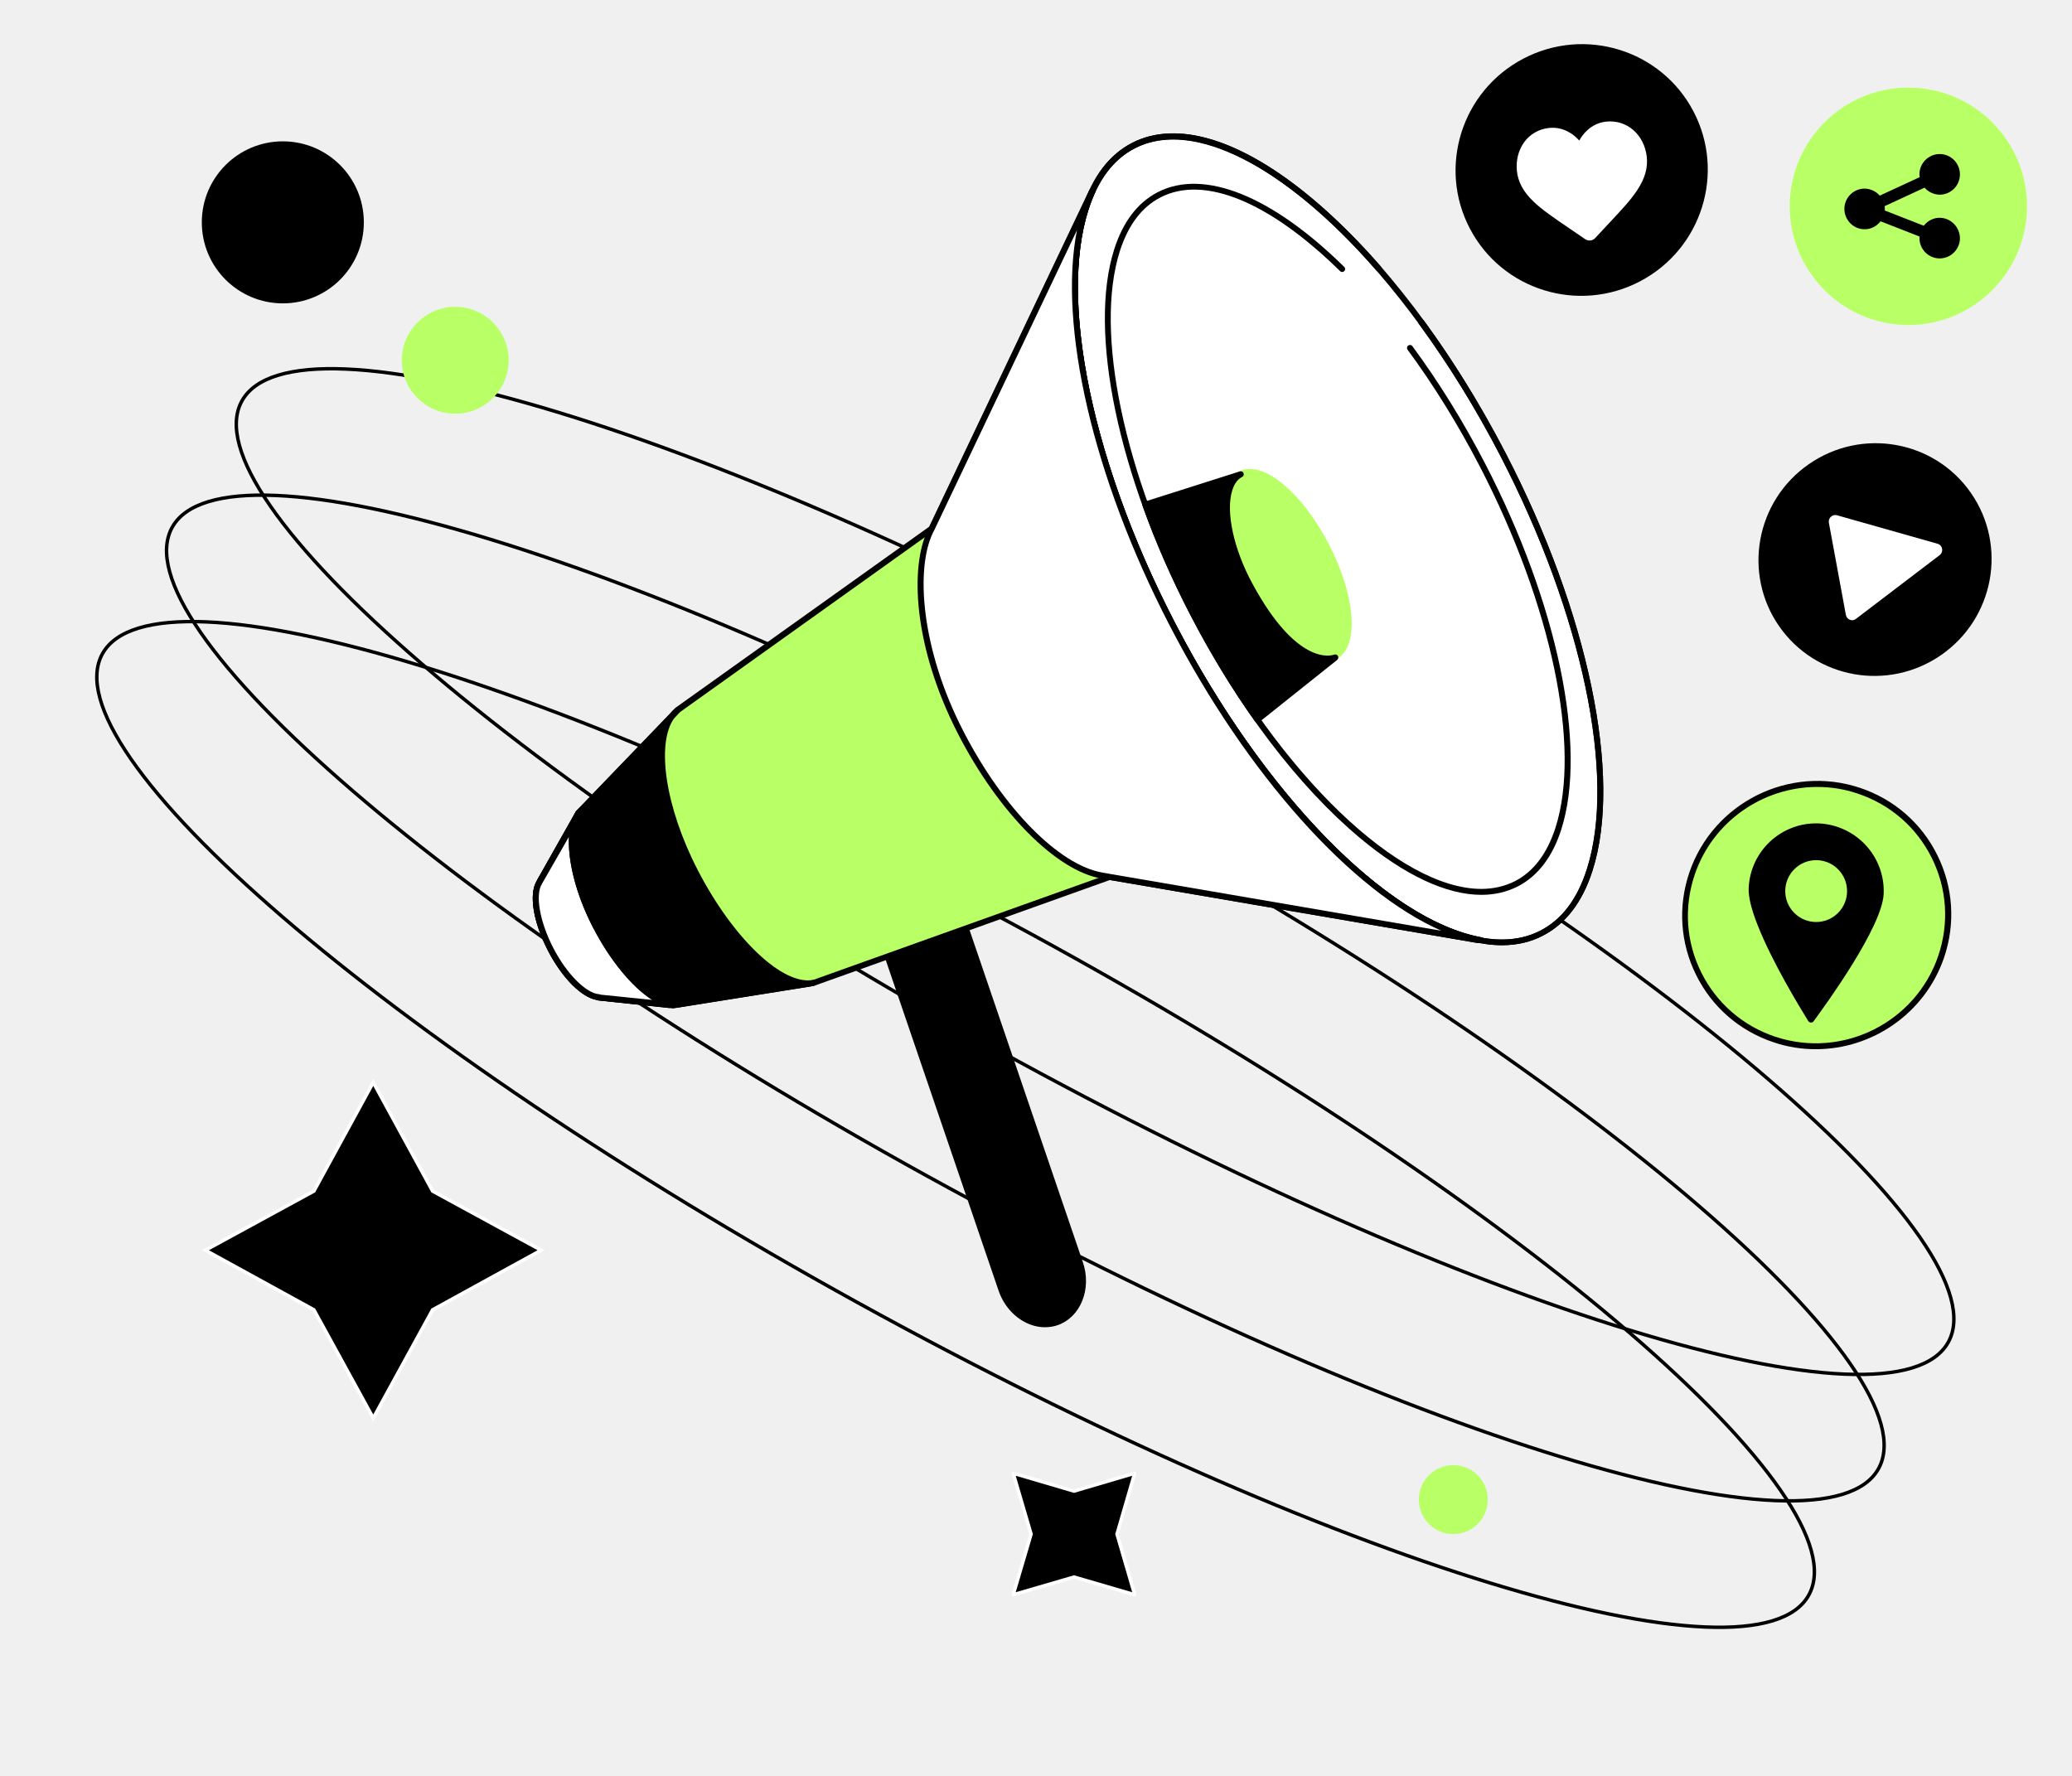
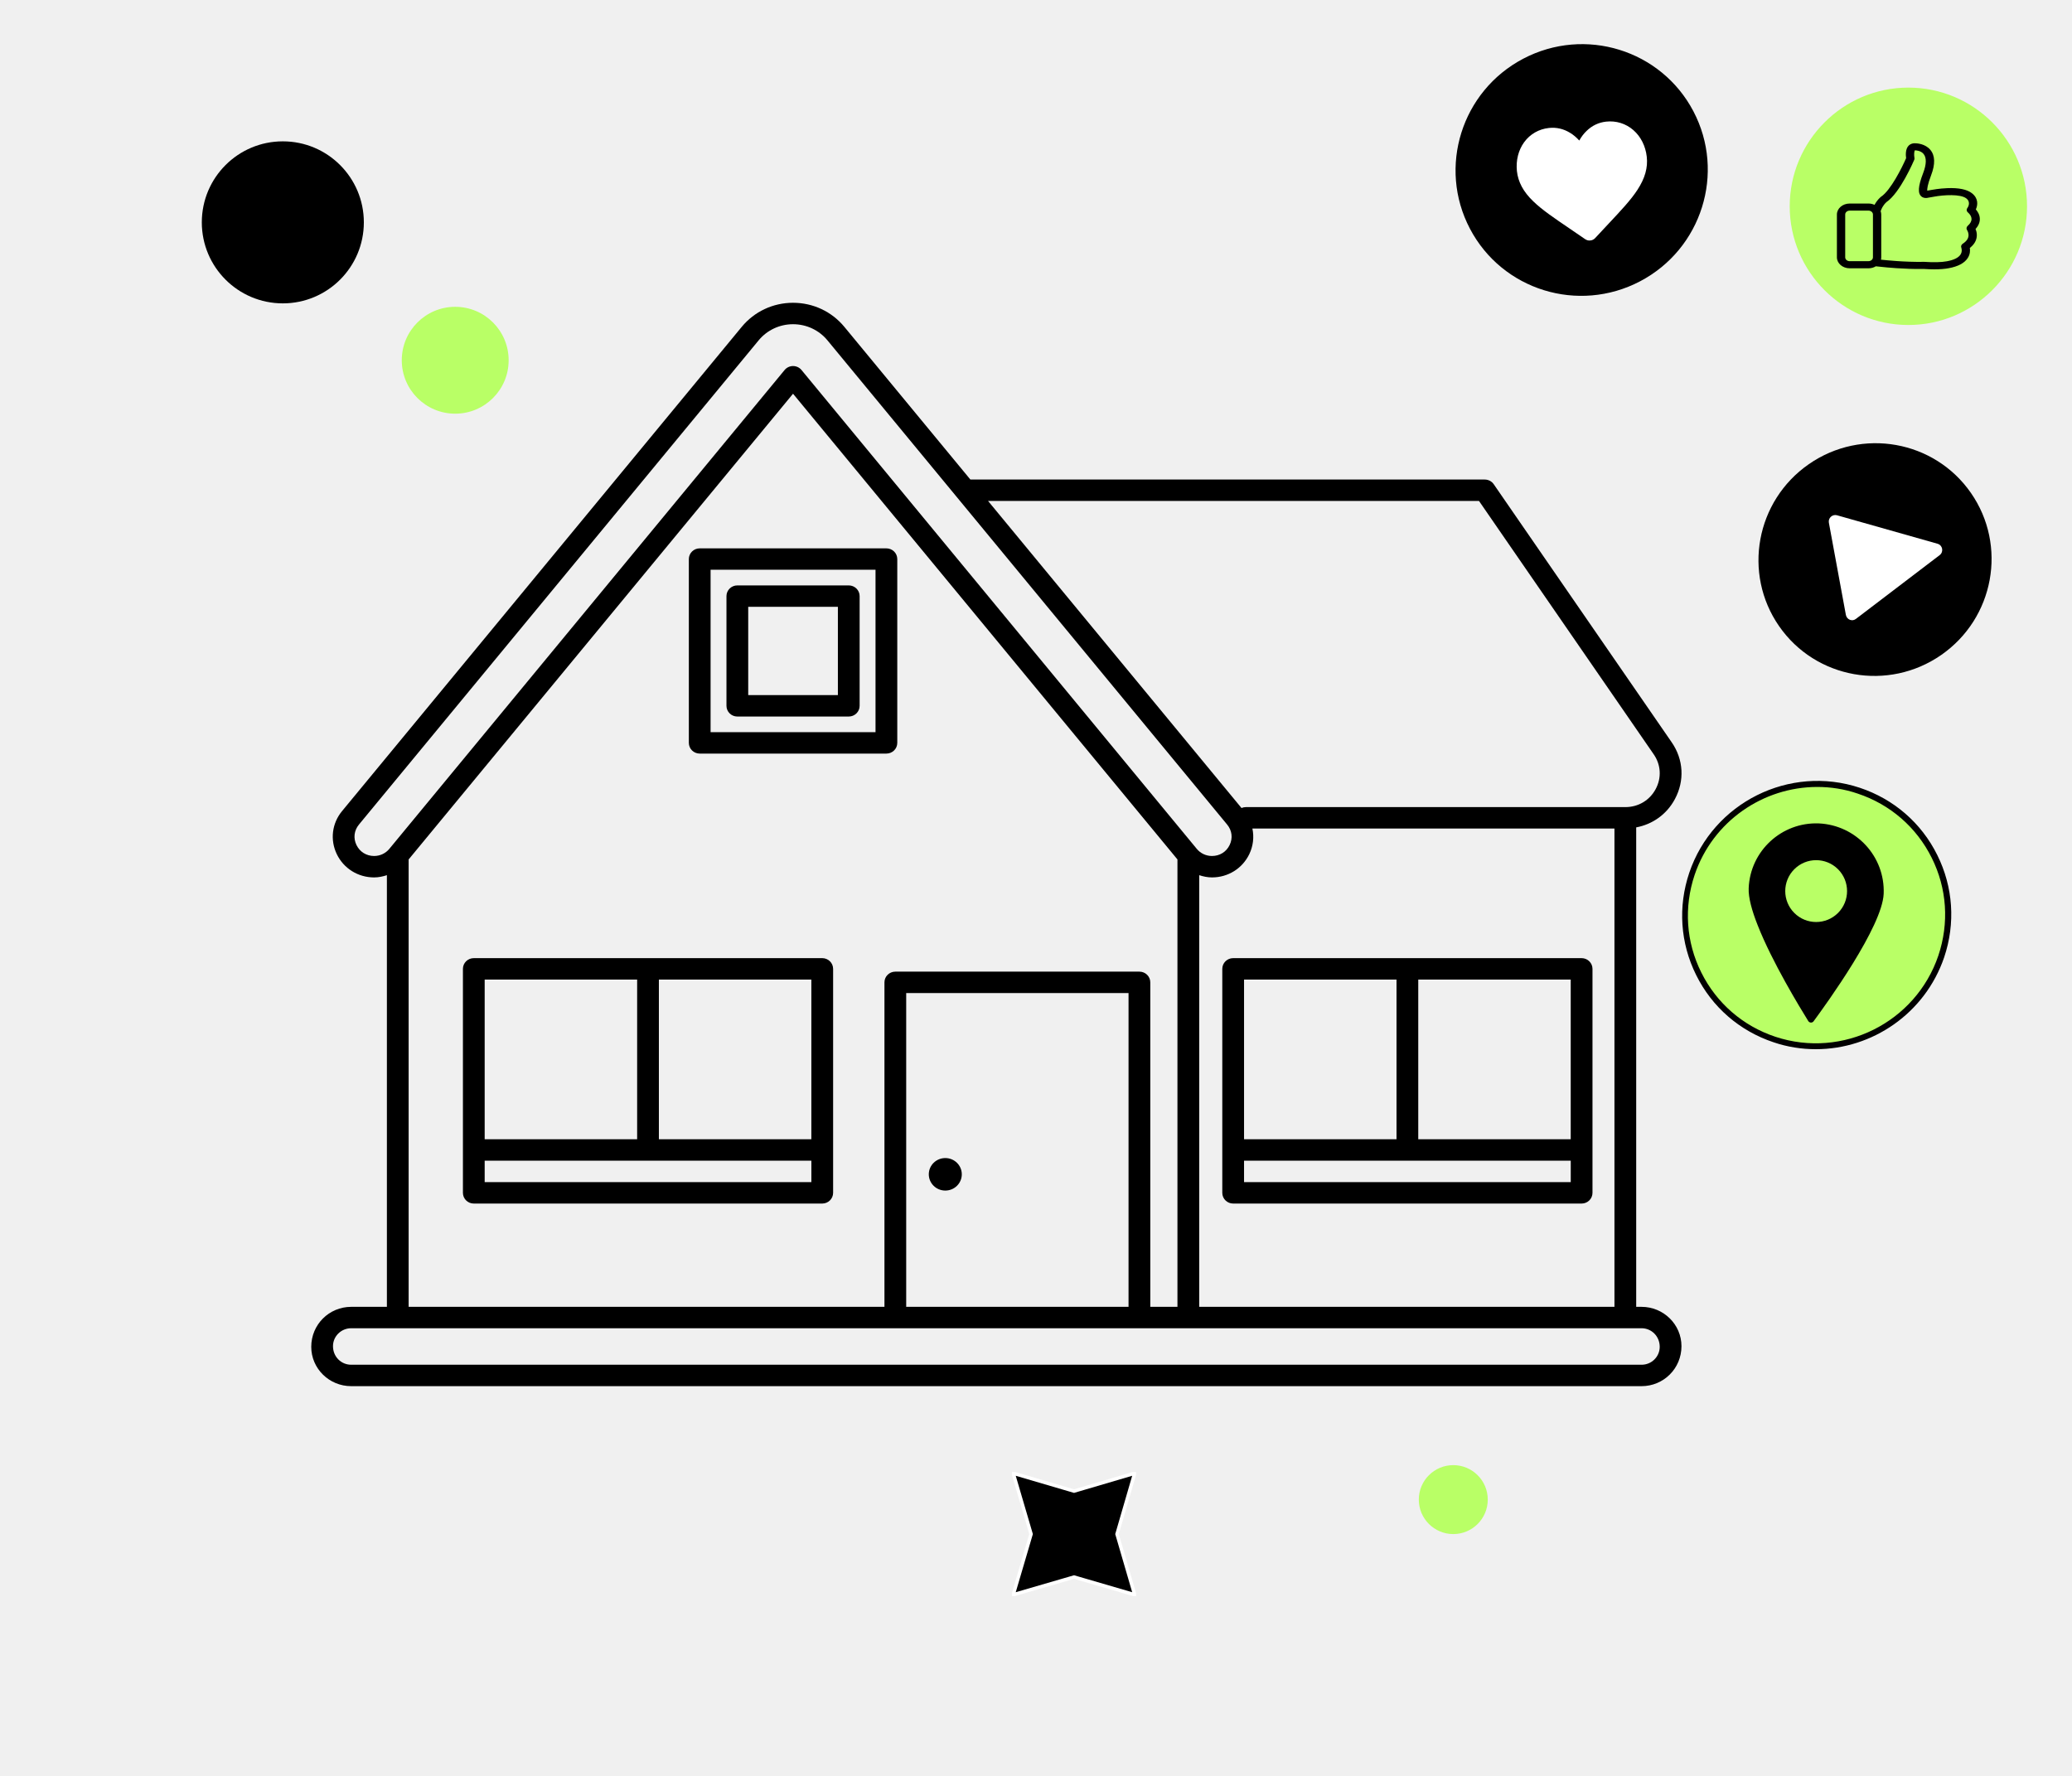
- <svg xmlns="http://www.w3.org/2000/svg" width="601" height="515" viewBox="0 0 601 515" fill="none">
-   <g clip-path="url(#clip0_332_1228)">
-     <path d="M311.536 432.535L329.137 427.349L324.001 445L329.137 462.601L311.536 457.465L293.885 462.601L299.07 445L293.885 427.349L311.536 432.535Z" fill="black" stroke="white" stroke-miterlimit="10" />
+ <svg xmlns="http://www.w3.org/2000/svg" width="601" height="515" viewBox="0 0 601 515" fill="none" version="1.1" id="svg37" xml:space="preserve">
+   <g clip-path="url(#clip0_332_1228)" id="g1">
+     <path d="m 311.536,432.535 17.601,-5.186 -5.136,17.651 5.136,17.601 -17.601,-5.136 -17.651,5.136 5.185,-17.601 -5.185,-17.651 z" fill="#000000" stroke="#ffffff" stroke-miterlimit="10" id="path1" />
  </g>
-   <g clip-path="url(#clip1_332_1228)">
-     <path d="M125.484 345.509L156.96 362.659L125.484 379.947L108.266 411.354L91.047 379.947L59.571 362.659L91.047 345.509L108.266 313.964L125.484 345.509Z" fill="black" stroke="white" stroke-miterlimit="10" />
-   </g>
-   <path d="M565.117 389.333C563.218 392.777 559.679 395.268 554.584 396.813C549.486 398.359 542.874 398.943 534.913 398.6C518.992 397.913 497.791 393.524 472.776 385.868C422.756 370.558 357.594 342.216 289.155 304.465C220.715 266.715 161.982 226.717 122.349 192.575C102.53 175.501 87.508 159.909 78.434 146.81C73.897 140.259 70.864 134.355 69.452 129.218C68.04 124.084 68.26 119.762 70.16 116.319C72.059 112.875 75.598 110.384 80.693 108.839C85.791 107.293 92.403 106.709 100.364 107.052C116.285 107.739 137.486 112.128 162.501 119.784C212.521 135.094 277.683 163.436 346.122 201.187C414.562 238.937 473.295 278.934 512.928 313.077C532.747 330.15 547.769 345.742 556.843 358.842C561.38 365.393 564.414 371.297 565.825 376.434C567.237 381.568 567.017 385.889 565.117 389.333Z" stroke="black" />
-   <path d="M544.887 426.007C542.987 429.451 539.449 431.942 534.354 433.487C529.256 435.033 522.644 435.617 514.683 435.273C498.762 434.587 477.56 430.198 452.546 422.542C402.526 407.232 337.364 378.89 268.924 341.139C200.485 303.388 141.752 263.391 102.119 229.249C82.299 212.175 67.277 196.583 58.204 183.483C53.666 176.933 50.633 171.029 49.221 165.892C47.81 160.758 48.03 156.436 49.929 152.992C51.829 149.549 55.367 147.057 60.462 145.512C65.56 143.967 72.172 143.383 80.134 143.726C96.054 144.413 117.256 148.802 142.27 156.458C192.291 171.767 257.452 200.11 325.892 237.86C394.331 275.611 453.064 315.608 492.697 349.75C512.517 366.824 527.539 382.416 536.612 395.516C541.15 402.067 544.183 407.971 545.595 413.107C547.006 418.241 546.786 422.563 544.887 426.007Z" stroke="black" />
-   <path d="M524.658 462.681C522.759 466.125 519.22 468.616 514.125 470.161C509.027 471.707 502.415 472.291 494.454 471.948C478.533 471.261 457.332 466.872 432.317 459.216C382.297 443.906 317.135 415.564 248.696 377.813C180.256 340.063 121.523 300.066 81.891 265.923C62.071 248.85 47.049 233.258 37.975 220.158C33.438 213.607 30.404 207.703 28.993 202.566C27.581 197.432 27.801 193.111 29.701 189.667C31.6 186.223 35.139 183.732 40.234 182.187C45.332 180.641 51.944 180.057 59.905 180.4C75.826 181.087 97.027 185.476 122.042 193.132C172.062 208.442 237.224 236.784 305.663 274.535C374.103 312.285 432.836 352.283 472.469 386.425C492.288 403.499 507.31 419.091 516.384 432.19C520.921 438.741 523.955 444.645 525.366 449.782C526.778 454.916 526.558 459.237 524.658 462.681Z" stroke="black" />
-   <circle cx="132.037" cy="104.5" r="15.5" fill="#B9FF66" />
-   <circle cx="421.537" cy="435" r="10" fill="#B9FF66" />
-   <circle cx="82.037" cy="64.5" r="23.5" fill="black" />
-   <path d="M306.509 383.59C300.205 385.744 293.001 381.475 290.495 374.071L251.496 259.81L274.284 252.015L313.322 366.433C315.828 373.758 312.774 381.436 306.509 383.59Z" fill="black" />
-   <path d="M303.102 385C301.262 385 299.383 384.569 297.581 383.668C293.94 381.866 291.042 378.498 289.633 374.345L250.634 260.084C250.478 259.653 250.713 259.144 251.182 258.987L273.971 251.192C274.206 251.113 274.441 251.113 274.636 251.231C274.832 251.348 274.989 251.505 275.067 251.74L314.105 366.159C316.728 373.914 313.439 382.101 306.744 384.412C305.608 384.804 304.355 385 303.102 385ZM252.592 260.358L291.317 373.797C292.57 377.518 295.154 380.574 298.364 382.14C300.949 383.394 303.729 383.629 306.235 382.767C312.03 380.769 314.849 373.562 312.5 366.707L273.736 253.111L252.592 260.358Z" fill="black" />
-   <path d="M270.251 153.382L196.521 205.988L167.821 235.798L156.544 255.736L156.505 255.892C154.273 259.339 155.565 267.291 159.755 275.399C163.866 283.39 169.661 288.953 173.733 289.266L173.616 289.344L195.268 291.695L235.794 285.231L321.818 254.443L428.751 272.775L429.495 272.814C402.635 267.8 366.377 231.88 340.025 181.076C313.713 130.31 305.334 80.132 316.885 55.376H316.845L270.838 152.128L270.251 153.382Z" fill="#B9FF66" />
-   <path d="M447.266 270.603C473.694 256.873 468.583 194.629 435.852 131.577C403.121 68.525 355.163 28.541 328.736 42.271C302.308 56.001 307.419 118.245 340.15 181.297C372.881 244.349 420.839 284.333 447.266 270.603Z" fill="white" />
-   <path d="M435.643 274.185C424.131 274.185 410.27 267.761 395.352 255.266C375.031 238.266 355.101 212.06 339.243 181.428C315.241 135.05 305.334 87.496 314.027 60.273C316.924 51.185 321.78 44.839 328.397 41.431C341.553 34.694 360.073 40.413 380.591 57.57C400.912 74.57 420.842 100.775 436.7 131.407C460.742 177.786 470.648 225.339 461.916 252.563C459.019 261.651 454.163 267.996 447.546 271.404C443.983 273.284 439.989 274.185 435.643 274.185ZM340.378 40.413C336.345 40.413 332.586 41.236 329.219 42.998C322.993 46.171 318.451 52.203 315.711 60.86C307.136 87.692 317.003 134.737 340.809 180.723C373.23 243.279 420.764 283.312 446.802 269.955C453.028 266.782 457.57 260.75 460.311 252.093C468.886 225.261 459.019 178.216 435.212 132.23C406.981 77.782 367.356 40.413 340.378 40.413Z" fill="black" />
-   <path d="M435.643 274.185C424.131 274.185 410.27 267.761 395.352 255.266C375.031 238.265 355.101 212.06 339.243 181.428C315.241 135.05 305.334 87.496 314.027 60.273C316.924 51.185 321.78 44.839 328.397 41.431C337.207 36.887 348.718 38.023 361.679 44.682C374.091 51.067 387.521 62.388 400.599 77.39C400.912 77.743 400.873 78.291 400.521 78.605C400.168 78.918 399.62 78.879 399.307 78.526C372.76 48.051 345.899 34.42 329.219 42.998C322.993 46.171 318.451 52.203 315.711 60.86C307.136 87.692 317.003 134.737 340.809 180.723C369.001 235.132 408.665 272.54 435.604 272.54C439.637 272.54 443.396 271.717 446.763 269.955C452.989 266.782 457.531 260.75 460.272 252.093C468.847 225.261 458.98 178.216 435.173 132.23C428.086 118.52 420.098 105.632 411.523 93.92C411.249 93.529 411.328 92.98 411.719 92.706C412.111 92.432 412.659 92.51 412.933 92.902C421.586 104.692 429.574 117.658 436.739 131.446C460.742 177.785 470.648 225.339 461.916 252.563C459.019 261.65 454.163 267.996 447.546 271.404C443.983 273.284 439.989 274.185 435.643 274.185Z" fill="black" />
-   <path d="M387.303 190.339C393.426 187.158 392.248 172.751 384.673 158.159C377.098 143.567 365.995 134.316 359.872 137.497C353.75 140.678 354.928 155.085 362.503 169.677C370.077 184.269 381.181 193.52 387.303 190.339Z" fill="#B9FF66" />
-   <path d="M384.624 191.848C377.889 191.848 368.492 183.152 361.718 170.03C356.08 159.14 353.77 147.937 355.845 141.474C356.589 139.202 357.803 137.596 359.486 136.734C366.143 133.326 377.537 142.61 385.446 157.847C391.085 168.737 393.395 179.94 391.32 186.403C390.576 188.675 389.362 190.281 387.678 191.143C386.738 191.613 385.72 191.848 384.624 191.848ZM362.54 137.714C361.718 137.714 360.935 137.87 360.269 138.223C358.977 138.889 358.038 140.142 357.45 141.983C355.532 148.016 357.764 158.748 363.206 169.246C370.411 183.152 381.257 192.514 386.856 189.615C388.148 188.949 389.088 187.696 389.675 185.855C391.594 179.783 389.323 169.09 383.919 158.592C377.576 146.41 368.492 137.714 362.54 137.714Z" fill="#B9FF66" />
-   <path d="M429.692 259.574C419.59 259.574 407.452 253.934 394.374 243.005C376.597 228.12 359.134 205.166 345.273 178.373C324.247 137.792 315.593 96.153 323.19 72.298C325.735 64.307 330.003 58.745 335.837 55.728C349.228 48.874 368.923 56.786 389.91 77.429C390.262 77.782 390.262 78.291 389.91 78.644C389.558 78.996 389.049 78.996 388.696 78.644C368.257 58.549 349.267 50.715 336.62 57.256C331.216 60.037 327.262 65.247 324.834 72.807C317.355 96.231 325.97 137.361 346.8 177.589C371.429 225.182 406.081 257.851 429.653 257.851C433.177 257.851 436.426 257.107 439.402 255.618C444.806 252.837 448.76 247.627 451.188 240.067C458.667 216.643 450.052 175.513 429.222 135.285C422.918 123.142 415.87 111.743 408.274 101.441C408 101.049 408.078 100.501 408.47 100.227C408.861 99.953 409.409 100.031 409.683 100.423C417.358 110.842 424.445 122.28 430.788 134.501C451.814 175.082 460.468 216.721 452.872 240.576C450.327 248.567 446.059 254.13 440.225 257.146C437.014 258.752 433.49 259.574 429.692 259.574Z" fill="black" />
-   <path d="M195.308 292.517C195.269 292.517 195.23 292.517 195.23 292.517L173.577 290.167C173.46 290.167 173.342 290.128 173.225 290.05C168.761 289.344 163.123 283.704 159.011 275.791C154.626 267.448 153.334 259.3 155.722 255.462L155.762 255.344L167.038 235.367C167.077 235.289 167.117 235.249 167.156 235.21L195.857 205.401C195.896 205.362 195.935 205.323 195.974 205.284L269.508 152.794L316.024 54.984C316.141 54.789 316.298 54.632 316.533 54.554C316.768 54.475 317.003 54.475 317.199 54.593C317.629 54.789 317.825 55.298 317.629 55.729C305.844 80.994 315.163 131.211 340.77 180.645C366.417 230.157 402.165 266.821 429.692 271.874C430.122 271.953 430.436 272.344 430.396 272.814C430.357 273.245 429.966 273.559 429.535 273.598L428.791 273.559C428.752 273.559 428.713 273.559 428.674 273.559L321.936 255.266L236.108 285.976C236.069 285.976 235.991 286.015 235.951 286.015L195.426 292.478C195.387 292.517 195.348 292.517 195.308 292.517ZM174.204 288.522L195.308 290.794L235.638 284.331L321.623 253.581C321.78 253.542 321.897 253.503 322.054 253.542L418.141 269.994C392.181 258.595 361.836 224.947 339.321 181.468C316.964 138.301 306.979 94.469 312.461 66.775L271.035 153.735C270.956 153.852 270.878 153.97 270.761 154.048L197.11 206.655L168.526 236.307L157.249 256.284C157.249 256.323 157.21 256.363 157.21 256.363C155.174 259.535 156.545 267.37 160.499 275.008C164.376 282.49 169.975 288.13 173.812 288.404C173.969 288.404 174.086 288.444 174.204 288.522Z" fill="black" />
-   <path d="M270.367 153.069L316.845 55.337H316.884C305.333 80.093 313.751 130.271 340.025 181.037C366.376 231.881 402.634 267.8 429.573 272.736L428.829 272.697L322.052 254.404L319.586 253.973C307.173 251.779 290.611 235.641 278.747 212.608C266.569 188.988 264.416 165.447 269.819 154.244L270.367 153.069Z" fill="white" />
-   <path d="M429.573 273.598C429.534 273.598 429.573 273.598 429.573 273.598L428.79 273.558C428.751 273.558 428.711 273.558 428.672 273.558L321.896 255.266L319.429 254.835C306.312 252.524 289.671 235.719 277.964 213.039C264.69 187.265 264.025 164.311 269.036 153.891L269.624 152.716L316.101 55.024C316.218 54.828 316.375 54.671 316.61 54.593C316.845 54.514 317.08 54.514 317.276 54.632C317.706 54.828 317.902 55.337 317.706 55.768C305.921 81.033 315.24 131.25 340.847 180.684C366.494 230.196 402.243 266.86 429.769 271.913C430.199 271.992 430.513 272.383 430.473 272.853C430.356 273.245 430.004 273.598 429.573 273.598ZM312.381 66.775L271.151 153.46L270.563 154.635C265.591 164.977 267.04 188.087 279.491 212.217C290.963 234.466 307.134 250.918 319.742 253.111L322.209 253.542L418.1 269.994C392.14 258.595 361.795 224.947 339.281 181.467C316.923 138.301 306.939 94.469 312.381 66.775Z" fill="black" />
-   <path d="M194.133 292.4C194.094 292.4 194.055 292.4 194.055 292.4L173.538 290.206C173.42 290.206 173.303 290.167 173.185 290.089C168.721 289.384 163.083 283.743 158.972 275.831C154.626 267.448 153.333 259.3 155.722 255.462L155.761 255.344L167.038 235.367C167.273 234.936 167.782 234.819 168.212 235.054C168.643 235.289 168.761 235.798 168.526 236.229L157.249 256.284C157.249 256.323 157.21 256.363 157.21 256.363C155.174 259.535 156.544 267.37 160.499 275.008C164.375 282.49 169.974 288.13 173.812 288.404C173.929 288.404 174.086 288.444 174.164 288.522L194.212 290.676C194.681 290.716 195.034 291.146 194.955 291.616C194.916 292.047 194.564 292.4 194.133 292.4Z" fill="black" />
-   <path d="M195.503 291.538C188.847 291.068 179.528 281.628 172.754 268.584C165.589 254.756 163.905 240.459 168.29 235.367L156.583 255.736L156.505 255.892C154.273 259.339 155.565 267.291 159.755 275.399C163.866 283.39 169.661 288.953 173.733 289.266L173.616 289.344L195.503 291.538Z" fill="white" />
-   <path d="M195.504 292.4C195.464 292.4 195.464 292.4 195.425 292.4C195.269 292.4 195.073 292.36 194.916 292.36L173.538 290.206C173.42 290.206 173.303 290.167 173.185 290.088C168.721 289.383 163.083 283.743 158.972 275.83C154.626 267.448 153.333 259.3 155.722 255.461L155.761 255.344L166.059 237.404C166.45 236.385 166.959 235.484 167.586 234.74C167.86 234.387 168.369 234.348 168.721 234.583C169.074 234.857 169.191 235.327 168.956 235.719L167.508 238.187C165.197 244.415 167.468 256.636 173.42 268.074C179.881 280.57 188.691 289.697 194.995 290.519L195.464 290.559C195.934 290.598 196.287 291.029 196.248 291.499C196.287 292.047 195.934 292.4 195.504 292.4ZM174.164 288.522L189.121 290.049C183.366 286.367 177.022 278.768 171.971 268.975C167.077 259.535 164.649 249.742 165.041 242.692L157.249 256.284C157.249 256.323 157.21 256.362 157.21 256.362C155.174 259.535 156.544 267.369 160.499 275.008C164.375 282.489 169.974 288.13 173.812 288.404C173.929 288.404 174.086 288.443 174.164 288.522Z" fill="black" />
-   <path d="M234.345 285.388L236.068 285.035C226.749 286.994 212.026 272.892 201.65 252.876C191.039 232.429 189.042 212.021 196.56 205.988L195.581 206.968L168.368 235.249C163.905 240.263 165.549 254.639 172.754 268.544C179.684 281.941 189.512 291.499 196.208 291.459L234.345 285.388Z" fill="black" />
-   <path d="M196.169 292.36C189.043 292.36 179.137 282.764 171.971 268.975C164.689 254.874 162.848 240.146 167.704 234.701L194.407 206.968C194.877 206.341 195.425 205.793 196.013 205.323C196.365 205.048 196.874 205.088 197.187 205.401C197.501 205.753 197.501 206.263 197.187 206.576L195.66 208.182C190.218 215.468 192.92 234.113 202.434 252.484C212.693 272.305 227.024 285.897 235.795 284.252L235.912 284.213C236.382 284.135 236.813 284.409 236.93 284.879C237.008 285.349 236.734 285.78 236.264 285.897C236.225 285.897 236.186 285.897 236.147 285.936L234.542 286.25H234.502L196.365 292.321C196.287 292.321 196.209 292.36 196.169 292.36ZM192.136 211.825L168.996 235.876C164.689 240.733 166.646 254.913 173.538 268.192C180.272 281.197 189.787 290.598 196.169 290.637L229.843 285.27C220.759 282.058 209.561 269.955 200.907 253.307C192.685 237.443 189.513 221.304 192.136 211.825Z" fill="black" />
-   <path d="M359.878 137.479C353.731 140.612 354.631 155.145 362.462 169.638C375.579 193.885 386.034 191.025 387.248 190.594C387.287 190.594 387.287 190.634 387.248 190.634L364.733 208.77C358.116 199.486 351.812 189.145 346.017 177.981C340.496 167.288 335.837 156.633 332.156 146.292L359.878 137.479Z" fill="black" />
-   <path d="M364.733 209.631C364.694 209.631 364.655 209.631 364.616 209.631C364.381 209.592 364.185 209.475 364.028 209.279C357.255 199.76 350.951 189.341 345.273 178.412C339.83 167.914 335.132 157.221 331.373 146.645C331.295 146.41 331.295 146.174 331.412 145.979C331.53 145.783 331.686 145.626 331.921 145.548L359.643 136.734C360.074 136.617 360.544 136.813 360.7 137.243C360.857 137.674 360.7 138.144 360.309 138.34C358.977 139.006 357.998 140.338 357.411 142.297C355.493 148.446 357.842 159.336 363.284 169.325C376.088 192.984 385.955 190.281 387.013 189.889C387.404 189.733 387.874 189.928 388.07 190.281C388.266 190.634 388.187 191.143 387.874 191.417L365.281 209.436C365.125 209.553 364.929 209.631 364.733 209.631ZM333.292 146.84C337.011 157.064 341.553 167.405 346.8 177.59C352.282 188.166 358.39 198.233 364.929 207.516L384.467 191.77C380.004 191.574 371.585 188.244 361.718 170.03C356.002 159.493 353.652 148.368 355.727 141.67C356.002 140.808 356.315 140.064 356.706 139.359L333.292 146.84Z" fill="black" />
-   <path d="M475.723 81.597C493.623 72.194 500.547 50.116 491.187 32.285C481.827 14.454 459.729 7.623 441.829 17.027C423.929 26.43 417.006 48.508 426.365 66.339C435.725 84.17 457.823 91.001 475.723 81.597Z" fill="black" />
-   <path d="M442.104 41.235C443.827 38.885 446.372 37.436 449.27 37.122C451.462 36.887 453.498 37.357 455.417 38.532C456.396 39.12 457.257 39.864 458.08 40.765C458.667 39.708 459.372 38.767 460.194 37.984C461.799 36.417 463.718 35.516 465.872 35.281C468.769 34.968 471.588 35.83 473.781 37.749C475.934 39.629 477.305 42.371 477.657 45.466C478.01 48.639 477.148 51.694 474.956 55.063C472.998 58.079 470.022 61.212 466.576 64.894C465.402 66.148 464.07 67.558 462.7 69.047C462.348 69.438 461.839 69.713 461.29 69.752C460.742 69.83 460.233 69.673 459.763 69.36C458.08 68.185 456.474 67.088 455.065 66.148C450.914 63.328 447.312 60.899 444.728 58.392C441.83 55.611 440.342 52.791 439.99 49.618C439.677 46.523 440.421 43.546 442.104 41.235Z" fill="white" />
-   <path d="M577.272 83.593C590.377 70.483 590.377 49.228 577.272 36.118C564.168 23.009 542.922 23.009 529.817 36.118C516.713 49.228 516.713 70.483 529.817 83.593C542.922 96.702 564.168 96.702 577.272 83.593Z" fill="#B9FF66" />
-   <path d="M553.539 94.273C534.587 94.273 519.121 78.84 519.121 59.842C519.121 40.883 534.548 25.411 553.539 25.411C572.529 25.411 587.956 40.844 587.956 59.842C587.956 78.801 572.529 94.273 553.539 94.273ZM553.539 27.134C535.527 27.134 520.844 41.784 520.844 59.842C520.844 77.861 535.488 92.55 553.539 92.55C571.55 92.55 586.233 77.9 586.233 59.842C586.233 41.823 571.589 27.134 553.539 27.134Z" fill="#B9FF66" />
-   <path d="M562.622 63.171C560.743 63.171 559.098 64.072 558.002 65.482L546.686 61.056C546.686 60.899 546.725 60.782 546.725 60.625C546.725 60.351 546.686 60.077 546.647 59.803L558.237 54.436C559.294 55.651 560.86 56.434 562.622 56.473C565.833 56.473 568.495 53.849 568.495 50.597C568.495 47.346 565.872 44.683 562.622 44.683C559.411 44.683 556.749 47.307 556.749 50.558C556.749 50.833 556.788 51.107 556.827 51.381L545.237 56.747C544.18 55.533 542.614 54.75 540.852 54.71C537.641 54.71 534.979 57.335 534.979 60.586C534.979 63.837 537.602 66.501 540.852 66.501C542.731 66.501 544.376 65.6 545.472 64.19L556.788 68.616C556.788 68.773 556.749 68.89 556.749 69.047C556.749 72.298 559.372 74.962 562.622 74.962C565.833 74.962 568.495 72.337 568.495 69.086C568.456 65.835 565.833 63.211 562.622 63.171Z" fill="black" />
-   <path d="M563.067 189.993C578.433 179.322 582.294 158.283 571.69 142.999C561.085 127.715 540.032 123.975 524.665 134.645C509.299 145.315 505.438 166.355 516.042 181.639C526.647 196.923 547.7 200.663 563.067 189.993Z" fill="black" />
-   <path d="M535.411 178.373L530.478 151.619C530.243 150.248 531.496 149.112 532.827 149.465L561.998 157.73C563.486 158.161 563.838 160.08 562.624 161.02L538.348 179.509C537.291 180.371 535.685 179.783 535.411 178.373Z" fill="white" />
-   <path d="M543.535 299.582C562.512 290.34 570.452 267.553 561.271 248.686C552.09 229.819 529.264 222.016 510.287 231.258C491.311 240.499 483.371 263.286 492.552 282.153C501.733 301.02 524.559 308.823 543.535 299.582Z" fill="#B9FF66" />
-   <path d="M526.718 304.347C522.646 304.347 518.495 303.72 514.462 302.349C504.595 299.059 496.607 292.165 491.987 282.842C487.367 273.559 486.662 263.022 489.99 253.151C496.881 232.821 519.043 221.735 539.443 228.512C549.31 231.802 557.298 238.696 561.918 248.019C566.539 257.303 567.243 267.84 563.915 277.711C558.355 294.006 543.045 304.347 526.718 304.347ZM527.109 228.277C511.486 228.277 496.842 238.148 491.556 253.738C488.385 263.178 489.05 273.245 493.475 282.098C497.899 290.99 505.535 297.61 514.971 300.743C534.47 307.206 555.653 296.63 562.232 277.202C565.403 267.761 564.737 257.694 560.313 248.842C555.888 239.95 548.253 233.33 538.817 230.196C534.94 228.865 530.986 228.277 527.109 228.277Z" fill="black" />
-   <path d="M546.375 259.261C545.983 268.78 529.891 291.029 526.053 296.239C525.662 296.787 524.84 296.748 524.487 296.16C522.06 292.243 514.033 279.082 509.843 268.427C508.16 264.197 507.102 260.358 507.22 257.655C507.651 246.844 516.774 238.422 527.581 238.853C538.387 239.362 546.806 248.45 546.375 259.261Z" fill="black" />
-   <path d="M533.13 264.827C536.632 261.324 536.632 255.644 533.13 252.141C529.628 248.638 523.951 248.638 520.45 252.141C516.948 255.644 516.948 261.324 520.45 264.827C523.951 268.33 529.628 268.33 533.13 264.827Z" fill="#B9FF66" />
-   <defs>
+   <circle cx="132.037" cy="104.5" r="15.5" fill="#b9ff66" id="circle5" />
+   <circle cx="421.537" cy="435" r="10" fill="#b9ff66" id="circle6" />
+   <circle cx="82.037" cy="64.5" r="23.5" fill="#000000" id="circle7" />
+   <path d="m 475.723,81.597 c 17.9,-9.404 24.824,-31.482 15.464,-49.312 -9.36,-17.831 -31.458,-24.662 -49.358,-15.258 -17.9,9.404 -24.823,31.482 -15.464,49.312 9.36,17.831 31.458,24.662 49.358,15.258 z" fill="#000000" id="path26" />
+   <path d="m 442.104,41.235 c 1.723,-2.35 4.268,-3.8 7.166,-4.113 2.192,-0.235 4.228,0.235 6.147,1.41 0.979,0.588 1.84,1.332 2.663,2.233 0.587,-1.058 1.292,-1.998 2.114,-2.781 1.605,-1.567 3.524,-2.468 5.678,-2.703 2.897,-0.313 5.716,0.548 7.909,2.468 2.153,1.88 3.524,4.622 3.876,7.717 0.353,3.173 -0.509,6.228 -2.701,9.597 -1.958,3.016 -4.934,6.15 -8.38,9.832 -1.174,1.253 -2.506,2.664 -3.876,4.152 -0.352,0.392 -0.861,0.666 -1.41,0.705 -0.548,0.078 -1.057,-0.078 -1.527,-0.392 -1.683,-1.175 -3.289,-2.272 -4.698,-3.212 -4.151,-2.82 -7.753,-5.249 -10.337,-7.756 -2.898,-2.781 -4.386,-5.601 -4.738,-8.774 -0.313,-3.095 0.431,-6.072 2.114,-8.383 z" fill="#ffffff" id="path27" />
+   <path d="m 577.272,83.593 c 13.105,-13.11 13.105,-34.364 0,-47.474 -13.104,-13.11 -34.35,-13.11 -47.455,0 -13.104,13.11 -13.104,34.364 0,47.474 13.105,13.11 34.351,13.11 47.455,0 z" fill="#b9ff66" id="path28" />
+   <path d="m 553.539,94.273 c -18.952,0 -34.418,-15.433 -34.418,-34.431 0,-18.959 15.427,-34.431 34.418,-34.431 18.99,0 34.417,15.433 34.417,34.431 0,18.959 -15.427,34.431 -34.417,34.431 z m 0,-67.139 c -18.012,0 -32.695,14.65 -32.695,32.708 0,18.019 14.644,32.708 32.695,32.708 18.011,0 32.694,-14.65 32.694,-32.708 0,-18.019 -14.644,-32.708 -32.694,-32.708 z" fill="#b9ff66" id="path29" />
+   <path d="m 563.067,189.993 c 15.366,-10.671 19.227,-31.71 8.623,-46.994 -10.605,-15.284 -31.658,-19.024 -47.025,-8.354 -15.366,10.67 -19.227,31.71 -8.623,46.994 10.605,15.284 31.658,19.024 47.025,8.354 z" fill="#000000" id="path31" />
+   <path d="m 535.411,178.373 -4.933,-26.754 c -0.235,-1.371 1.018,-2.507 2.349,-2.154 l 29.171,8.265 c 1.488,0.431 1.84,2.35 0.626,3.29 l -24.276,18.489 c -1.057,0.862 -2.663,0.274 -2.937,-1.136 z" fill="#ffffff" id="path32" />
+   <path d="m 543.535,299.582 c 18.977,-9.242 26.917,-32.029 17.736,-50.896 -9.181,-18.867 -32.007,-26.67 -50.984,-17.428 -18.976,9.241 -26.916,32.028 -17.735,50.895 9.181,18.867 32.007,26.67 50.983,17.429 z" fill="#b9ff66" id="path33" />
+   <path d="m 526.718,304.347 c -4.072,0 -8.223,-0.627 -12.256,-1.998 -9.867,-3.29 -17.855,-10.184 -22.475,-19.507 -4.62,-9.283 -5.325,-19.82 -1.997,-29.691 6.891,-20.33 29.053,-31.416 49.453,-24.639 9.867,3.29 17.855,10.184 22.475,19.507 4.621,9.284 5.325,19.821 1.997,29.692 -5.56,16.295 -20.87,26.636 -37.197,26.636 z m 0.391,-76.07 c -15.623,0 -30.267,9.871 -35.553,25.461 -3.171,9.44 -2.506,19.507 1.919,28.36 4.424,8.892 12.06,15.512 21.496,18.645 19.499,6.463 40.682,-4.113 47.261,-23.541 3.171,-9.441 2.505,-19.508 -1.919,-28.36 -4.425,-8.892 -12.06,-15.512 -21.496,-18.646 -3.877,-1.331 -7.831,-1.919 -11.708,-1.919 z" fill="#000000" id="path34" />
+   <path d="m 546.375,259.261 c -0.392,9.519 -16.484,31.768 -20.322,36.978 -0.391,0.548 -1.213,0.509 -1.566,-0.079 -2.427,-3.917 -10.454,-17.078 -14.644,-27.733 -1.683,-4.23 -2.741,-8.069 -2.623,-10.772 0.431,-10.811 9.554,-19.233 20.361,-18.802 10.806,0.509 19.225,9.597 18.794,20.408 z" fill="#000000" id="path35" />
+   <path d="m 533.13,264.827 c 3.502,-3.503 3.502,-9.183 0,-12.686 -3.502,-3.503 -9.179,-3.503 -12.68,0 -3.502,3.503 -3.502,9.183 0,12.686 3.501,3.503 9.178,3.503 12.68,0 z" fill="#b9ff66" id="path36" />
+   <defs id="defs37">
    <clipPath id="clip0_332_1228">
-       <rect width="36" height="36" fill="white" transform="translate(293.537 427)" />
+       <rect width="36" height="36" fill="#ffffff" transform="translate(293.537,427)" id="rect36" x="0" y="0" />
    </clipPath>
-     <clipPath id="clip1_332_1228">
-       <rect width="70.326" height="70.326" fill="white" transform="translate(108.266 313) rotate(45)" />
+     <clipPath id="bba2d37756">
+       <path d="M 67.383,91.188 H 307 v 192.75 H 67.383 Z m 0,0" clip-rule="nonzero" id="path1-4" />
    </clipPath>
  </defs>
+   <g style="fill:#000000" id="g37" transform="matrix(0.08918383,0,0,0.07647762,532.2146,41.5561)">
+     <g id="g1-9">
+       <path d="m 457.575,325.1 c 9.8,-12.5 14.5,-25.9 13.9,-39.7 -0.6,-15.2 -7.4,-27.1 -13,-34.4 6.5,-16.2 9,-41.7 -12.7,-61.5 -15.9,-14.5 -42.9,-21 -80.3,-19.2 -26.3,1.2 -48.3,6.1 -49.2,6.3 h -0.1 c -5,0.9 -10.3,2 -15.7,3.2 -0.4,-6.4 0.7,-22.3 12.5,-58.1 14,-42.6 13.2,-75.2 -2.6,-97 -16.6,-22.9 -43.1,-24.7 -50.9,-24.7 -7.5,0 -14.4,3.1 -19.3,8.8 -11.1,12.9 -9.8,36.7 -8.4,47.7 -13.2,35.4 -50.2,122.2 -81.5,146.3 -0.6,0.4 -1.1,0.9 -1.6,1.4 -9.2,9.7 -15.4,20.2 -19.6,29.4 -5.9,-3.2 -12.6,-5 -19.8,-5 h -61 c -23,0 -41.6,18.7 -41.6,41.6 v 162.5 c 0,23 18.7,41.6 41.6,41.6 h 61 c 8.9,0 17.2,-2.8 24,-7.6 l 23.5,2.8 c 3.6,0.5 67.6,8.6 133.3,7.3 11.9,0.9 23.1,1.4 33.5,1.4 17.9,0 33.5,-1.4 46.5,-4.2 30.6,-6.5 51.5,-19.5 62.1,-38.6 8.1,-14.6 8.1,-29.1 6.8,-38.3 19.9,-18 23.4,-37.9 22.7,-51.9 -0.4,-8.1 -2.2,-15 -4.1,-20.1 z m -409.3,122.2 c -8.1,0 -14.6,-6.6 -14.6,-14.6 V 270.1 c 0,-8.1 6.6,-14.6 14.6,-14.6 h 61 c 8.1,0 14.6,6.6 14.6,14.6 v 162.5 c 0,8.1 -6.6,14.6 -14.6,14.6 h -61 z m 383.7,-133.9 c -4.2,4.4 -5,11.1 -1.8,16.3 0,0.1 4.1,7.1 4.6,16.7 0.7,13.1 -5.6,24.7 -18.8,34.6 -4.7,3.6 -6.6,9.8 -4.6,15.4 0,0.1 4.3,13.3 -2.7,25.8 -6.7,12 -21.6,20.6 -44.2,25.4 -18.1,3.9 -42.7,4.6 -72.9,2.2 -0.4,0 -0.9,0 -1.4,0 -64.3,1.4 -129.3,-7 -130,-7.1 h -0.1 l -10.1,-1.2 c 0.6,-2.8 0.9,-5.8 0.9,-8.8 V 270.1 c 0,-4.3 -0.7,-8.5 -1.9,-12.4 1.8,-6.7 6.8,-21.6 18.6,-34.3 44.9,-35.6 88.8,-155.7 90.7,-160.9 0.8,-2.1 1,-4.4 0.6,-6.7 -1.7,-11.2 -1.1,-24.9 1.3,-29 5.3,0.1 19.6,1.6 28.2,13.5 10.2,14.1 9.8,39.3 -1.2,72.7 -16.8,50.9 -18.2,77.7 -4.9,89.5 6.6,5.9 15.4,6.2 21.8,3.9 6.1,-1.4 11.9,-2.6 17.4,-3.5 0.4,-0.1 0.9,-0.2 1.3,-0.3 30.7,-6.7 85.7,-10.8 104.8,6.6 16.2,14.8 4.7,34.4 3.4,36.5 -3.7,5.6 -2.6,12.9 2.4,17.4 0.1,0.1 10.6,10 11.1,23.3 0.4,8.9 -3.8,18 -12.5,27 z" id="path1-3" />
+     </g>
+   </g>
+   <g id="g38" transform="matrix(1.659961,0,0,1.63213,-18.87743,-82.68825)">
+     <g id="g40" transform="translate(-1.624632,13.21868)">
+       <g clip-path="url(#bba2d37756)" id="g4">
+         <path fill="#000000" d="m 299.836,269.707 h -0.934 v -85.211 c 2.883,-0.551 5.336,-2.328 6.758,-5.02 1.727,-3.27 1.523,-7.047 -0.555,-10.105 l -31.094,-45.863 c -0.352,-0.523 -0.941,-0.836 -1.57,-0.836 H 182.559 L 160.527,95.523 c -2.203,-2.711 -5.465,-4.266 -8.957,-4.266 -3.488,0 -6.75,1.555 -8.953,4.266 L 72.77,181.594 c -1.773,2.184 -2.125,5.121 -0.918,7.668 1.211,2.543 3.711,4.125 6.52,4.125 0.773,0 1.516,-0.164 2.23,-0.398 v 76.719 h -6.238 c -3.852,0 -6.98,3.137 -6.98,7.109 0,3.855 3.129,6.988 6.98,6.988 H 299.836 c 3.848,0 6.977,-3.133 6.977,-7.105 0,-3.855 -3.129,-6.992 -6.977,-6.992 z m -77.293,0 v -76.719 c 0.715,0.234 1.457,0.398 2.227,0.398 2.812,0 5.312,-1.582 6.52,-4.125 0.695,-1.465 0.859,-3.059 0.547,-4.562 h 63.266 v 85.008 z m 48.891,-143.227 30.531,45.031 c 1.27,1.871 1.395,4.184 0.336,6.184 -1.055,2 -3.035,3.195 -5.297,3.195 h -66.312 c -0.27,0 -0.523,0.059 -0.758,0.16 L 185.648,126.48 Z M 75.285,187.625 c -0.582,-1.223 -0.418,-2.578 0.434,-3.633 l 69.848,-86.066 c 1.477,-1.816 3.668,-2.859 6.004,-2.859 2.34,0 4.531,1.043 6.008,2.859 l 69.848,86.07 c 0.852,1.051 1.016,2.406 0.434,3.629 -0.578,1.227 -1.734,1.953 -3.086,1.953 -1.035,0 -2,-0.461 -2.652,-1.262 l -69.074,-85.113 c -0.363,-0.445 -0.902,-0.703 -1.477,-0.703 -0.57,0 -1.113,0.258 -1.473,0.703 L 81.027,188.312 c -0.652,0.805 -1.621,1.266 -2.656,1.266 -1.352,0 -2.504,-0.73 -3.086,-1.953 z m 9.117,2.566 67.168,-82.77 67.172,82.77 v 79.516 h -4.746 v -57.672 c 0,-1.051 -0.852,-1.902 -1.898,-1.902 h -42.656 c -1.047,0 -1.898,0.852 -1.898,1.902 v 57.672 H 84.402 Z M 210.195,269.707 H 171.344 V 213.938 h 38.852 z M 299.836,280 H 74.363 c -1.754,0 -3.18,-1.426 -3.18,-3.301 0,-1.758 1.426,-3.188 3.18,-3.188 H 299.836 c 1.75,0 3.176,1.43 3.176,3.301 0,1.762 -1.422,3.188 -3.176,3.188 z m 0,0" fill-opacity="1" fill-rule="nonzero" id="path4-7" />
+       </g>
+       <g id="g39">
+         <path fill="#000000" d="m 135.266,171.379 h 32.617 c 1.051,0 1.902,-0.852 1.902,-1.902 v -32.672 c 0,-1.051 -0.852,-1.902 -1.902,-1.902 h -32.617 c -1.051,0 -1.902,0.852 -1.902,1.902 v 32.672 c 0,1.051 0.852,1.902 1.902,1.902 z m 1.898,-32.672 h 28.82 v 28.867 h -28.82 z m 0,0" fill-opacity="1" fill-rule="nonzero" id="path2-1" />
+         <path fill="#000000" d="m 161.309,141.488 h -19.473 c -1.047,0 -1.898,0.852 -1.898,1.902 v 19.5 c 0,1.051 0.852,1.902 1.898,1.902 h 19.473 c 1.047,0 1.898,-0.852 1.898,-1.902 v -19.5 c 0,-1.051 -0.852,-1.902 -1.898,-1.902 z m -1.902,19.5 h -15.668 v -15.695 h 15.668 z m 0,0" fill-opacity="1" fill-rule="nonzero" id="path3-3" />
+         <path fill="#000000" d="m 289.363,207.734 h -60.887 c -1.047,0 -1.898,0.852 -1.898,1.902 v 39.809 c 0,1.055 0.852,1.906 1.898,1.906 h 60.887 c 1.051,0 1.902,-0.852 1.902,-1.906 v -39.809 c -0.004,-1.051 -0.852,-1.902 -1.902,-1.902 z m -1.902,32.184 h -26.641 v -28.375 h 26.641 z m -30.441,-28.375 v 28.375 h -26.641 v -28.375 z m -26.641,36 v -3.816 h 57.086 v 3.816 z m 0,0" fill-opacity="1" fill-rule="nonzero" id="path5-8" />
+         <path fill="#000000" d="M 156.672,207.734 H 95.785 c -1.047,0 -1.898,0.852 -1.898,1.902 v 39.809 c 0,1.055 0.852,1.906 1.898,1.906 h 60.887 c 1.051,0 1.902,-0.852 1.902,-1.906 v -39.809 c -0.004,-1.051 -0.852,-1.902 -1.902,-1.902 z m -1.902,32.184 h -26.641 v -28.375 h 26.641 z m -30.441,-28.375 v 28.375 H 97.688 v -28.375 z m -26.641,36 v -3.816 h 57.086 v 3.816 z m 0,0" fill-opacity="1" fill-rule="nonzero" id="path6" />
+         <path fill="#000000" d="m 178.176,249.043 c 1.594,0 2.883,-1.293 2.883,-2.891 0,-1.594 -1.289,-2.887 -2.883,-2.887 -1.59,0 -2.883,1.293 -2.883,2.887 0,1.598 1.293,2.891 2.883,2.891 z m 0,0" fill-opacity="1" fill-rule="nonzero" id="path7-8" />
+       </g>
+     </g>
+   </g>
</svg>
